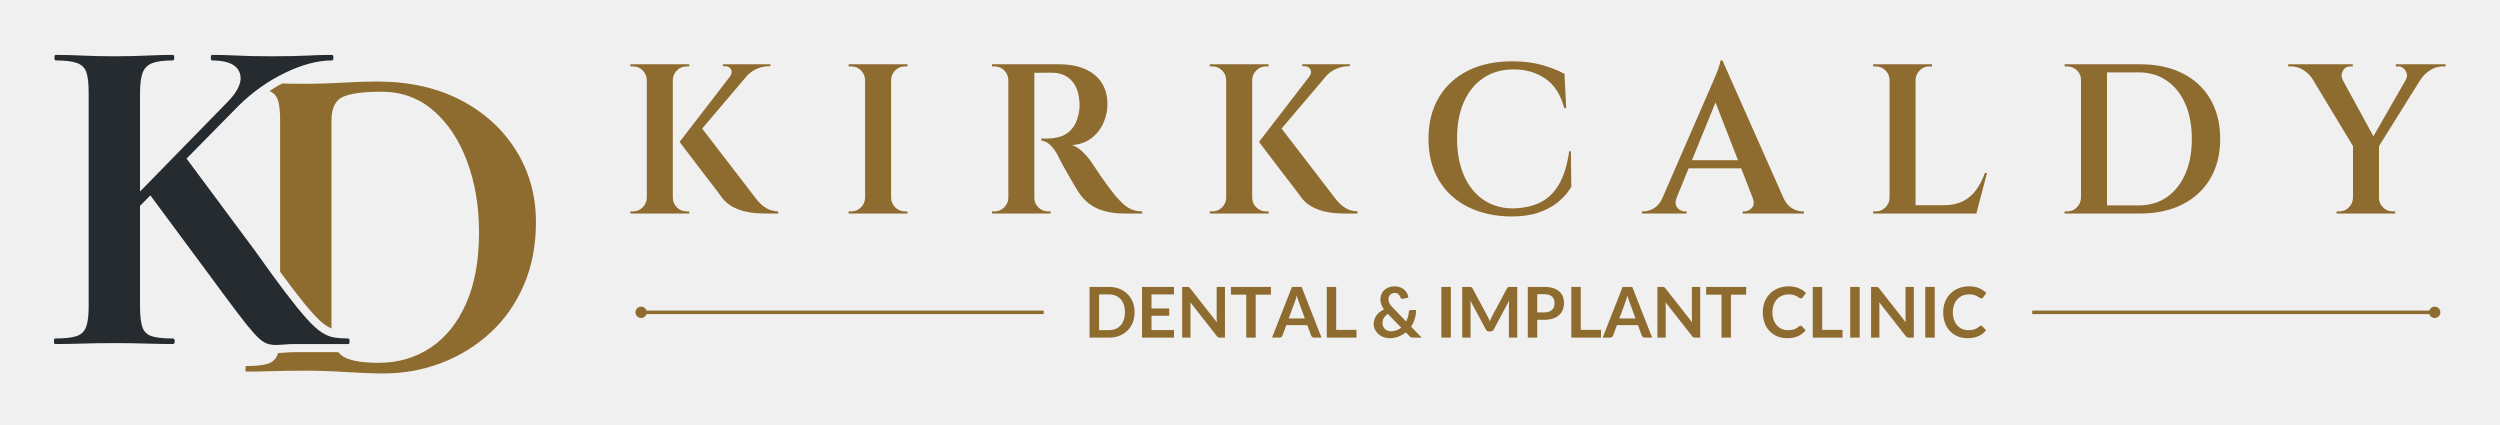
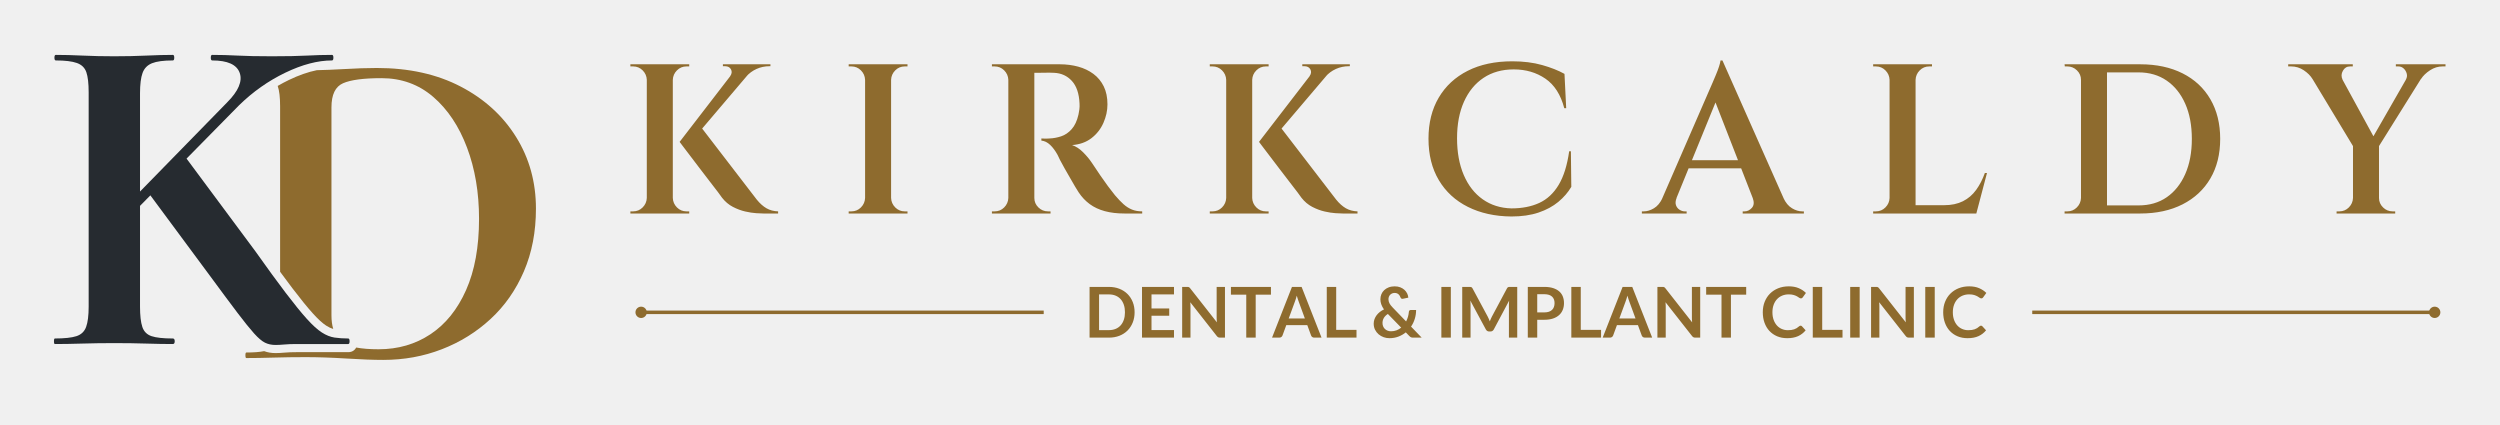
<svg xmlns="http://www.w3.org/2000/svg" viewBox="0 0 1853 315" width="1853" height="315" role="img" aria-label="Kirkcaldy Dental &amp; Implant Clinic">
  <g fill="#8E6B2E">
-     <defs>
-       <mask id="kdmask21840" maskUnits="userSpaceOnUse" x="-10000" y="-10000" width="20000" height="20000">
-         <rect x="-10000" y="-10000" width="20000" height="20000" fill="#fff" />
-         <path d="M65.718 227.225V68.461Q65.718 58.517 64.003 53.545Q62.289 48.573 56.974 46.687Q51.659 44.801 41.372 44.801Q40.343 44.801 40.343 42.743Q40.343 40.686 41.372 40.686Q50.287 40.686 61.26 41.2Q72.233 41.715 84.577 41.715Q97.608 41.715 108.581 41.2Q119.553 40.686 128.126 40.686Q129.155 40.686 129.155 42.743Q129.155 44.801 128.126 44.801Q117.839 44.801 112.695 46.858Q107.552 48.915 105.666 54.059Q103.78 59.203 103.78 69.147V227.225Q103.78 237.169 105.494 242.313Q107.209 247.456 112.352 249.171Q117.496 250.885 128.126 250.885Q129.498 250.885 129.498 252.943Q129.498 255.0 128.126 255.0Q119.211 255.0 108.409 254.657Q97.608 254.314 84.577 254.314Q72.233 254.314 60.917 254.657Q49.601 255.0 40.686 255.0Q40.0 255.0 40.0 252.943Q40.0 250.885 40.686 250.885Q51.316 250.885 56.631 249.171Q61.946 247.456 63.832 242.313Q65.718 237.169 65.718 227.225ZM156.244 205.279 109.266 141.842 136.699 115.439 189.163 186.077Q202.536 204.936 211.794 217.109Q221.053 229.282 227.396 236.312Q233.74 243.341 238.541 246.427Q243.341 249.514 247.97 250.199Q252.6 250.885 258.086 250.885Q259.115 250.885 259.115 252.943Q259.115 255.0 258.086 255.0Q242.998 255.0 233.74 255.0Q224.482 255.0 219.681 255.0Q214.537 255.0 210.766 255.343Q206.994 255.686 204.25 255.686Q199.793 255.686 196.364 253.971Q192.935 252.257 188.305 247.113Q183.676 241.97 176.132 232.026Q168.589 222.081 156.244 205.279ZM79.777 166.531 168.246 76.005Q180.933 63.317 177.675 54.059Q174.418 44.801 157.273 44.801Q156.244 44.801 156.244 42.743Q156.244 40.686 157.273 40.686Q166.531 40.686 176.132 41.2Q185.734 41.715 201.507 41.715Q217.967 41.715 227.568 41.2Q237.169 40.686 246.085 40.686Q247.113 40.686 247.113 42.743Q247.113 44.801 246.085 44.801Q230.311 44.801 211.451 53.888Q192.592 62.974 177.161 78.062L89.035 167.56Z" fill="#000" stroke="#000" stroke-width="12.04" stroke-linejoin="round" />
-       </mask>
-     </defs>
-     <path mask="url(#kdmask21840)" d="M284.085 276.797Q273.112 276.797 256.653 275.768Q240.193 274.739 226.477 274.739Q214.133 274.739 202.817 275.082Q191.501 275.425 182.586 275.425Q181.9 275.425 181.9 273.368Q181.9 271.31 182.586 271.31Q193.216 271.31 198.531 269.596Q203.846 267.881 205.732 262.738Q207.618 257.594 207.618 247.65V88.886Q207.618 78.942 205.903 73.97Q204.189 68.998 198.874 67.112Q193.559 65.226 183.272 65.226Q182.243 65.226 182.243 63.168Q182.243 61.111 183.272 61.111Q192.187 61.111 203.16 61.625Q214.133 62.14 226.82 62.14Q239.165 62.14 253.91 61.282Q268.654 60.425 279.284 60.425Q314.946 60.425 341.35 74.141Q367.753 87.857 382.498 111.518Q397.243 135.178 397.243 164.667Q397.243 190.385 388.327 211.131Q379.412 231.876 363.638 246.45Q347.865 261.023 327.462 268.91Q307.059 276.797 284.085 276.797ZM280.656 268.91Q302.259 268.91 319.061 257.766Q335.863 246.621 345.465 225.018Q355.066 203.415 355.066 172.211Q355.066 143.065 346.15 119.404Q337.235 95.744 321.119 81.856Q305.002 67.969 282.713 67.969Q262.825 67.969 254.252 71.741Q245.68 75.513 245.68 89.572V243.878Q245.68 256.565 252.367 262.738Q259.053 268.91 280.656 268.91Z" />
+     <path d="M284.085 266.763Q273.112 266.763 256.653 265.735Q240.193 264.706 226.477 264.706Q214.133 264.706 202.817 265.049Q191.501 265.392 182.586 265.392Q181.9 265.392 181.9 263.334Q181.9 261.277 182.586 261.277Q190.744 261.277 195.772 260.267Q199.65 261.706 204.25 261.706Q207.267 261.706 211.311 261.338Q214.811 261.02 219.681 261.02H258.086Q262.089 261.02 264.025 257.587Q270.782 258.876 280.656 258.876Q302.259 258.876 319.061 247.732Q335.863 236.588 345.465 214.985Q355.066 193.382 355.066 162.178Q355.066 133.031 346.15 109.371Q337.235 85.711 321.118 71.823Q305.002 57.936 282.713 57.936Q262.825 57.936 254.252 61.707Q245.68 65.479 245.68 79.538V233.845Q245.68 239.482 247 243.833Q244.494 243.098 241.796 241.364Q237.671 238.712 231.866 232.279Q225.691 225.437 216.586 213.465Q212.513 208.11 207.618 201.423V78.853Q207.618 68.908 205.903 63.936Q205.86 63.811 205.814 63.688Q209.85 61.341 214.064 59.311Q225.057 54.014 234.796 52.022Q243.787 51.837 253.91 51.249Q268.654 50.392 279.284 50.392Q314.946 50.392 341.35 64.108Q367.753 77.824 382.498 101.484Q397.243 125.144 397.243 154.634Q397.243 180.352 388.327 201.097Q379.412 221.843 363.638 236.416Q347.865 250.99 327.462 258.877Q307.059 266.763 284.085 266.763Z" />
    <path data-kd="K" fill="#262B30" d="M65.718 227.225V68.461Q65.718 58.517 64.003 53.545Q62.289 48.573 56.974 46.687Q51.659 44.801 41.372 44.801Q40.343 44.801 40.343 42.743Q40.343 40.686 41.372 40.686Q50.287 40.686 61.26 41.2Q72.233 41.715 84.577 41.715Q97.608 41.715 108.581 41.2Q119.553 40.686 128.126 40.686Q129.155 40.686 129.155 42.743Q129.155 44.801 128.126 44.801Q117.839 44.801 112.695 46.858Q107.552 48.915 105.666 54.059Q103.78 59.203 103.78 69.147V227.225Q103.78 237.169 105.494 242.313Q107.209 247.456 112.352 249.171Q117.496 250.885 128.126 250.885Q129.498 250.885 129.498 252.943Q129.498 255.0 128.126 255.0Q119.211 255.0 108.409 254.657Q97.608 254.314 84.577 254.314Q72.233 254.314 60.917 254.657Q49.601 255.0 40.686 255.0Q40.0 255.0 40.0 252.943Q40.0 250.885 40.686 250.885Q51.316 250.885 56.631 249.171Q61.946 247.456 63.832 242.313Q65.718 237.169 65.718 227.225ZM156.244 205.279 109.266 141.842 136.699 115.439 189.163 186.077Q202.536 204.936 211.794 217.109Q221.053 229.282 227.396 236.312Q233.74 243.341 238.541 246.427Q243.341 249.514 247.97 250.199Q252.6 250.885 258.086 250.885Q259.115 250.885 259.115 252.943Q259.115 255.0 258.086 255.0Q242.998 255.0 233.74 255.0Q224.482 255.0 219.681 255.0Q214.537 255.0 210.766 255.343Q206.994 255.686 204.25 255.686Q199.793 255.686 196.364 253.971Q192.935 252.257 188.305 247.113Q183.676 241.97 176.132 232.026Q168.589 222.081 156.244 205.279ZM79.777 166.531 168.246 76.005Q180.933 63.317 177.675 54.059Q174.418 44.801 157.273 44.801Q156.244 44.801 156.244 42.743Q156.244 40.686 157.273 40.686Q166.531 40.686 176.132 41.2Q185.734 41.715 201.507 41.715Q217.967 41.715 227.568 41.2Q237.169 40.686 246.085 40.686Q247.113 40.686 247.113 42.743Q247.113 44.801 246.085 44.801Q230.311 44.801 211.451 53.888Q192.592 62.974 177.161 78.062L89.035 167.56Z" />
    <path d="M518.435 92.68 560.937 147.98Q564.413 152.246 568.126 154.379Q571.839 156.512 576.737 156.67V158.25H565.835Q564.097 158.25 560.463 158.013Q556.829 157.776 552.326 156.749Q547.823 155.722 543.241 153.352Q538.659 150.982 535.183 146.558Q534.709 145.768 532.26 142.529Q529.811 139.29 526.177 134.629Q522.543 129.968 518.672 124.833Q514.801 119.698 511.404 115.274Q508.007 110.85 505.874 108.006Q503.741 105.162 503.741 105.162ZM559.989 48.756 512.589 104.53 503.741 105.162 547.191 48.756ZM571.049 47.65V49.072H570.417Q565.203 49.072 560.7 51.126Q556.197 53.18 553.037 56.814L541.187 56.498Q543.083 53.812 541.819 51.442Q540.555 49.072 537.395 49.072H535.815V47.65H570.417ZM498.685 47.65V158.25H479.409V47.65ZM479.883 146.716V158.25H467.243V156.67Q467.401 156.67 468.27 156.67Q469.139 156.67 469.297 156.67Q473.405 156.67 476.328 153.747Q479.251 150.824 479.409 146.716ZM479.883 59.184H479.409Q479.251 55.076 476.328 52.153Q473.405 49.23 469.297 49.23Q469.139 49.23 468.27 49.23Q467.401 49.23 467.243 49.23V47.65H479.883ZM498.211 146.716H498.685Q498.843 150.824 501.766 153.747Q504.689 156.67 508.797 156.67Q508.797 156.67 509.745 156.67Q510.693 156.67 510.851 156.67V158.25H498.211ZM498.211 59.184V47.65H510.851V49.23Q510.693 49.23 509.745 49.23Q508.797 49.23 508.797 49.23Q504.689 49.23 501.766 52.153Q498.843 55.076 498.685 59.184ZM660.477 47.65V158.25H641.201V47.65ZM641.675 146.716V158.25H629.035V156.67Q629.035 156.67 630.062 156.67Q631.089 156.67 631.089 156.67Q635.197 156.67 638.12 153.747Q641.043 150.824 641.201 146.716ZM641.675 59.184H641.201Q641.043 55.076 638.12 52.153Q635.197 49.23 631.089 49.23Q631.089 49.23 630.062 49.23Q629.035 49.23 629.035 49.23V47.65H641.675ZM660.003 146.716H660.477Q660.635 150.824 663.558 153.747Q666.481 156.67 670.589 156.67Q670.589 156.67 671.537 156.67Q672.485 156.67 672.643 156.67V158.25H660.003ZM660.003 59.184V47.65H672.643V49.23Q672.485 49.23 671.537 49.23Q670.589 49.23 670.589 49.23Q666.481 49.23 663.558 52.153Q660.635 55.076 660.477 59.184ZM764.599 47.65H785.613Q792.723 47.65 799.122 49.388Q805.521 51.126 810.419 54.76Q815.317 58.394 818.082 64.003Q820.847 69.612 820.847 77.354Q820.847 84.306 817.845 91.1Q814.843 97.894 808.997 102.397Q803.151 106.9 794.619 107.532Q798.885 108.954 802.756 112.825Q806.627 116.696 809.155 120.488Q809.313 120.646 811.13 123.411Q812.947 126.176 815.633 130.126Q818.319 134.076 821.242 138.026Q824.165 141.976 826.377 144.662Q829.853 148.77 832.776 151.377Q835.699 153.984 839.017 155.327Q842.335 156.67 846.601 156.67V158.25H833.487Q825.271 158.25 818.872 156.512Q812.473 154.774 807.733 151.298Q802.993 147.822 799.517 142.608Q798.569 141.186 796.831 138.263Q795.093 135.34 793.039 131.706Q790.985 128.072 789.01 124.675Q787.035 121.278 785.692 118.592Q784.349 115.906 783.875 114.8Q781.347 110.218 778.345 107.374Q775.343 104.53 771.867 104.214V102.634Q772.183 102.634 773.921 102.713Q775.659 102.792 777.871 102.634Q782.137 102.476 786.482 101.054Q790.827 99.632 794.303 95.761Q797.779 91.89 799.359 84.938Q799.675 83.516 799.991 81.304Q800.307 79.092 800.149 76.722Q799.675 65.662 794.461 59.974Q789.247 54.286 781.189 53.97Q778.187 53.812 774.869 53.891Q771.551 53.97 769.102 53.97Q766.653 53.97 766.179 53.97Q766.179 53.812 765.784 52.232Q765.389 50.652 764.994 49.151Q764.599 47.65 764.599 47.65ZM766.653 47.65V158.25H747.377V47.65ZM747.851 146.716V158.25H735.211V156.67Q735.369 156.67 736.238 156.67Q737.107 156.67 737.265 156.67Q741.373 156.67 744.296 153.747Q747.219 150.824 747.377 146.716ZM747.851 59.184H747.377Q747.219 55.076 744.296 52.153Q741.373 49.23 737.265 49.23Q737.107 49.23 736.238 49.23Q735.369 49.23 735.211 49.23V47.65H747.851ZM766.179 146.716H766.653Q766.653 150.824 769.655 153.747Q772.657 156.67 776.765 156.67Q776.923 156.67 777.792 156.67Q778.661 156.67 778.661 156.67V158.25H766.179ZM947.879 92.68 990.381 147.98Q993.857 152.246 997.57 154.379Q1001.283 156.512 1006.181 156.67V158.25H995.279Q993.541 158.25 989.907 158.013Q986.273 157.776 981.77 156.749Q977.267 155.722 972.685 153.352Q968.103 150.982 964.627 146.558Q964.153 145.768 961.704 142.529Q959.255 139.29 955.621 134.629Q951.987 129.968 948.116 124.833Q944.245 119.698 940.848 115.274Q937.451 110.85 935.318 108.006Q933.185 105.162 933.185 105.162ZM989.433 48.756 942.033 104.53 933.185 105.162 976.635 48.756ZM1000.493 47.65V49.072H999.861Q994.647 49.072 990.144 51.126Q985.641 53.18 982.481 56.814L970.631 56.498Q972.527 53.812 971.263 51.442Q969.999 49.072 966.839 49.072H965.259V47.65H999.861ZM928.129 47.65V158.25H908.853V47.65ZM909.327 146.716V158.25H896.687V156.67Q896.845 156.67 897.714 156.67Q898.583 156.67 898.741 156.67Q902.849 156.67 905.772 153.747Q908.695 150.824 908.853 146.716ZM909.327 59.184H908.853Q908.695 55.076 905.772 52.153Q902.849 49.23 898.741 49.23Q898.583 49.23 897.714 49.23Q896.845 49.23 896.687 49.23V47.65H909.327ZM927.655 146.716H928.129Q928.287 150.824 931.21 153.747Q934.133 156.67 938.241 156.67Q938.241 156.67 939.189 156.67Q940.137 156.67 940.295 156.67V158.25H927.655ZM927.655 59.184V47.65H940.295V49.23Q940.137 49.23 939.189 49.23Q938.241 49.23 938.241 49.23Q934.133 49.23 931.21 52.153Q928.287 55.076 928.129 59.184ZM1164.339 112.114 1164.655 138.5Q1161.021 144.662 1155.017 149.639Q1149.013 154.616 1140.402 157.539Q1131.791 160.462 1120.257 160.462Q1101.929 160.304 1088.025 153.352Q1074.121 146.4 1066.458 133.523Q1058.795 120.646 1058.795 102.792Q1058.795 85.254 1066.379 72.377Q1073.963 59.5 1087.867 52.469Q1101.771 45.438 1120.889 45.438Q1133.213 45.438 1143.009 48.203Q1152.805 50.968 1159.599 54.76L1160.863 80.198H1159.441Q1155.491 65.188 1145.458 58.315Q1135.425 51.442 1121.995 51.442Q1109.039 51.442 1099.638 57.683Q1090.237 63.924 1085.102 75.379Q1079.967 86.834 1079.967 102.476Q1079.967 118.118 1084.944 129.731Q1089.921 141.344 1099.006 147.743Q1108.091 154.142 1120.257 154.458Q1132.107 154.458 1140.876 150.429Q1149.645 146.4 1155.254 137.078Q1160.863 127.756 1163.075 112.114ZM1276.677 44.806 1326.605 157.302H1303.221L1269.251 70.086ZM1242.707 146.716Q1241.443 149.876 1242.233 152.088Q1243.023 154.3 1244.919 155.485Q1246.815 156.67 1248.711 156.67H1250.133V158.25H1216.953V156.67Q1216.953 156.67 1217.664 156.67Q1218.375 156.67 1218.375 156.67Q1222.009 156.67 1225.88 154.379Q1229.751 152.088 1232.279 146.716ZM1276.677 44.806 1277.467 61.396 1238.125 157.776H1227.381L1268.145 64.082Q1268.461 63.45 1269.488 61.001Q1270.515 58.552 1271.858 55.392Q1273.201 52.232 1274.149 49.309Q1275.097 46.386 1275.255 44.806ZM1295.163 118.75V124.754H1247.605V118.75ZM1299.113 146.716H1321.865Q1324.393 152.088 1328.264 154.379Q1332.135 156.67 1335.769 156.67Q1335.769 156.67 1336.401 156.67Q1337.033 156.67 1337.033 156.67V158.25H1291.687V156.67H1293.109Q1296.111 156.67 1298.481 154.063Q1300.851 151.456 1299.113 146.716ZM1419.825 47.65V158.25H1400.549V47.65ZM1461.695 152.088 1464.381 158.25H1419.351V152.088ZM1472.755 128.23 1464.855 158.25H1435.309L1440.997 152.088Q1449.055 152.088 1454.901 149.165Q1460.747 146.242 1464.697 140.791Q1468.647 135.34 1471.175 128.23ZM1401.023 146.716V158.25H1388.383V156.67Q1388.383 156.67 1389.41 156.67Q1390.437 156.67 1390.437 156.67Q1394.545 156.67 1397.468 153.747Q1400.391 150.824 1400.549 146.716ZM1401.023 59.184H1400.549Q1400.391 55.076 1397.468 52.153Q1394.545 49.23 1390.437 49.23Q1390.437 49.23 1389.41 49.23Q1388.383 49.23 1388.383 49.23V47.65H1401.023ZM1419.351 59.184V47.65H1431.991V49.23Q1431.833 49.23 1430.885 49.23Q1429.937 49.23 1429.937 49.23Q1425.829 49.23 1422.906 52.153Q1419.983 55.076 1419.825 59.184ZM1586.357 47.65Q1604.369 47.65 1617.72 54.365Q1631.071 61.08 1638.339 73.562Q1645.607 86.044 1645.607 102.95Q1645.607 119.856 1638.339 132.259Q1631.071 144.662 1617.72 151.456Q1604.369 158.25 1586.357 158.25H1550.017L1549.859 152.246Q1552.861 152.246 1557.364 152.246Q1561.867 152.246 1566.686 152.246Q1571.505 152.246 1575.692 152.246Q1579.879 152.246 1582.486 152.246Q1585.093 152.246 1585.093 152.246Q1597.259 152.246 1606.028 146.163Q1614.797 140.08 1619.695 129.02Q1624.593 117.96 1624.593 102.95Q1624.593 87.94 1619.695 76.88Q1614.797 65.82 1605.949 59.737Q1597.101 53.654 1585.093 53.654Q1585.093 53.654 1582.328 53.654Q1579.563 53.654 1575.218 53.654Q1570.873 53.654 1565.817 53.654Q1560.761 53.654 1556.1 53.654Q1551.439 53.654 1548.279 53.654V47.65ZM1561.709 47.65V158.25H1542.433V47.65ZM1542.907 146.716V158.25H1530.267V156.67Q1530.267 156.67 1531.294 156.67Q1532.321 156.67 1532.321 156.67Q1536.429 156.67 1539.352 153.747Q1542.275 150.824 1542.433 146.716ZM1542.907 59.184H1542.433Q1542.433 55.076 1539.431 52.153Q1536.429 49.23 1532.321 49.23Q1532.321 49.23 1531.373 49.23Q1530.425 49.23 1530.425 49.23L1530.267 47.65H1542.907ZM1730.137 47.808 1762.053 106.268 1744.831 109.586 1707.543 47.808ZM1763.317 107.374V158.25H1744.041V107.374ZM1789.703 47.808H1801.079L1761.895 110.534L1754.627 108.954ZM1783.225 59.026Q1784.489 56.814 1783.857 54.523Q1783.225 52.232 1781.566 50.731Q1779.907 49.23 1777.695 49.23Q1777.695 49.23 1776.747 49.23Q1775.799 49.23 1775.799 49.23V47.65H1812.613V49.23H1810.401Q1805.503 49.23 1801.158 52.074Q1796.813 54.918 1794.443 58.552ZM1736.299 59.026 1714.021 58.552Q1711.809 54.918 1707.543 52.074Q1703.277 49.23 1698.221 49.23H1696.009V47.65H1743.883V49.23Q1743.883 49.23 1742.856 49.23Q1741.829 49.23 1741.829 49.23Q1738.353 49.23 1736.536 52.469Q1734.719 55.708 1736.299 59.026ZM1744.515 146.716V158.25H1731.875V156.67Q1731.875 156.67 1732.823 156.67Q1733.771 156.67 1733.929 156.67Q1738.037 156.67 1740.96 153.747Q1743.883 150.824 1744.041 146.716ZM1762.843 146.716H1763.317Q1763.317 150.824 1766.319 153.747Q1769.321 156.67 1773.429 156.67Q1773.429 156.67 1774.377 156.67Q1775.325 156.67 1775.325 156.67V158.25H1762.843Z" />
    <path d="M840.967 231.452Q840.967 235.586 839.589 239.044Q838.211 242.502 835.715 244.998Q833.219 247.494 829.709 248.872Q826.199 250.25 821.935 250.25H807.583V212.654H821.935Q826.199 212.654 829.709 214.045Q833.219 215.436 835.715 217.919Q838.211 220.402 839.589 223.86Q840.967 227.318 840.967 231.452ZM833.817 231.452Q833.817 228.358 832.985 225.901Q832.153 223.444 830.619 221.741Q829.085 220.038 826.888 219.128Q824.691 218.218 821.935 218.218H814.629V244.686H821.935Q824.691 244.686 826.888 243.776Q829.085 242.866 830.619 241.163Q832.153 239.46 832.985 237.003Q833.817 234.546 833.817 231.452ZM870.165 212.654V218.218H853.499V228.644H866.629V234.026H853.499V244.66H870.165V250.25H846.453V212.654ZM879.889 212.654Q880.357 212.654 880.669 212.693Q880.981 212.732 881.228 212.849Q881.475 212.966 881.709 213.187Q881.943 213.408 882.229 213.772L901.963 238.914Q901.859 238.004 901.82 237.133Q901.781 236.262 901.781 235.508V212.654H907.943V250.25H904.329Q903.497 250.25 902.951 249.99Q902.405 249.73 901.885 249.054L882.229 224.016Q882.307 224.848 882.346 225.667Q882.385 226.486 882.385 227.162V250.25H876.223V212.654H879.889ZM942.029 212.654V218.4H930.719V250.25H923.725V218.4H912.363V212.654ZM979.521 250.25H974.113Q973.203 250.25 972.618 249.795Q972.033 249.34 971.773 248.664L968.965 240.994H953.391L950.583 248.664Q950.375 249.262 949.764 249.756Q949.153 250.25 948.269 250.25H942.835L957.603 212.654H964.753ZM955.185 236.054H967.171L962.595 223.548Q962.283 222.716 961.906 221.585Q961.529 220.454 961.165 219.128Q960.801 220.454 960.45 221.598Q960.099 222.742 959.761 223.6ZM990.389 244.478H1005.443V250.25H983.395V212.654H990.389ZM1033.757 212.238Q1036.045 212.238 1037.852 212.94Q1039.659 213.642 1040.946 214.812Q1042.233 215.982 1042.974 217.49Q1043.715 218.998 1043.845 220.61L1039.763 221.468Q1039.685 221.494 1039.594 221.494Q1039.503 221.494 1039.425 221.494Q1038.983 221.494 1038.632 221.247Q1038.281 221.0 1038.073 220.48Q1037.839 219.804 1037.475 219.193Q1037.111 218.582 1036.591 218.127Q1036.071 217.672 1035.369 217.399Q1034.667 217.126 1033.757 217.126Q1032.665 217.126 1031.807 217.503Q1030.949 217.88 1030.351 218.517Q1029.753 219.154 1029.441 219.999Q1029.129 220.844 1029.129 221.78Q1029.129 222.56 1029.298 223.288Q1029.467 224.016 1029.831 224.744Q1030.195 225.472 1030.78 226.239Q1031.365 227.006 1032.223 227.89L1042.207 238.264Q1043.065 236.626 1043.585 234.806Q1044.105 232.986 1044.261 231.114Q1044.313 230.516 1044.651 230.152Q1044.989 229.788 1045.587 229.788H1049.617Q1049.591 233.22 1048.629 236.34Q1047.667 239.46 1045.873 242.086L1053.751 250.25H1047.459Q1046.965 250.25 1046.588 250.198Q1046.211 250.146 1045.873 250.003Q1045.535 249.86 1045.223 249.626Q1044.911 249.392 1044.573 249.028L1041.973 246.35Q1039.477 248.378 1036.422 249.522Q1033.367 250.666 1029.805 250.666Q1027.621 250.666 1025.541 249.925Q1023.461 249.184 1021.823 247.78Q1020.185 246.376 1019.184 244.387Q1018.183 242.398 1018.183 239.902Q1018.183 238.16 1018.755 236.587Q1019.327 235.014 1020.341 233.662Q1021.355 232.31 1022.746 231.218Q1024.137 230.126 1025.801 229.346Q1024.423 227.396 1023.786 225.537Q1023.149 223.678 1023.149 221.832Q1023.149 219.882 1023.864 218.127Q1024.579 216.372 1025.944 215.072Q1027.309 213.772 1029.285 213.005Q1031.261 212.238 1033.757 212.238ZM1024.709 239.382Q1024.709 240.812 1025.203 241.956Q1025.697 243.1 1026.555 243.893Q1027.413 244.686 1028.544 245.115Q1029.675 245.544 1030.949 245.544Q1033.237 245.544 1035.122 244.829Q1037.007 244.114 1038.567 242.84L1028.687 232.7Q1026.607 234.052 1025.658 235.742Q1024.709 237.432 1024.709 239.382ZM1075.357 250.25H1068.337V212.654H1075.357ZM1102.683 234.65Q1103.125 235.482 1103.502 236.379Q1103.879 237.276 1104.243 238.186Q1104.607 237.25 1104.997 236.34Q1105.387 235.43 1105.829 234.598L1116.957 213.772Q1117.165 213.382 1117.386 213.148Q1117.607 212.914 1117.88 212.81Q1118.153 212.706 1118.491 212.68Q1118.829 212.654 1119.297 212.654H1124.575V250.25H1118.413V225.966Q1118.413 225.29 1118.452 224.484Q1118.491 223.678 1118.569 222.846L1107.207 244.166Q1106.817 244.894 1106.193 245.297Q1105.569 245.7 1104.737 245.7H1103.775Q1102.943 245.7 1102.319 245.297Q1101.695 244.894 1101.305 244.166L1089.787 222.768Q1089.891 223.626 1089.93 224.445Q1089.969 225.264 1089.969 225.966V250.25H1083.807V212.654H1089.085Q1089.553 212.654 1089.891 212.68Q1090.229 212.706 1090.502 212.81Q1090.775 212.914 1091.009 213.148Q1091.243 213.382 1091.451 213.772L1102.683 234.65ZM1139.395 237.016V250.25H1132.401V212.654H1144.647Q1148.417 212.654 1151.173 213.538Q1153.929 214.422 1155.723 216.008Q1157.517 217.594 1158.375 219.804Q1159.233 222.014 1159.233 224.64Q1159.233 227.37 1158.323 229.645Q1157.413 231.92 1155.593 233.558Q1153.773 235.196 1151.043 236.106Q1148.313 237.016 1144.647 237.016ZM1139.395 231.556H1144.647Q1146.571 231.556 1148.001 231.075Q1149.431 230.594 1150.367 229.697Q1151.303 228.8 1151.771 227.513Q1152.239 226.226 1152.239 224.64Q1152.239 223.132 1151.771 221.91Q1151.303 220.688 1150.367 219.83Q1149.431 218.972 1148.001 218.517Q1146.571 218.062 1144.647 218.062H1139.395ZM1171.661 244.478H1186.715V250.25H1164.667V212.654H1171.661ZM1224.597 250.25H1219.189Q1218.279 250.25 1217.694 249.795Q1217.109 249.34 1216.849 248.664L1214.041 240.994H1198.467L1195.659 248.664Q1195.451 249.262 1194.84 249.756Q1194.229 250.25 1193.345 250.25H1187.911L1202.679 212.654H1209.829ZM1200.261 236.054H1212.247L1207.671 223.548Q1207.359 222.716 1206.982 221.585Q1206.605 220.454 1206.241 219.128Q1205.877 220.454 1205.526 221.598Q1205.175 222.742 1204.837 223.6ZM1232.137 212.654Q1232.605 212.654 1232.917 212.693Q1233.229 212.732 1233.476 212.849Q1233.723 212.966 1233.957 213.187Q1234.191 213.408 1234.477 213.772L1254.211 238.914Q1254.107 238.004 1254.068 237.133Q1254.029 236.262 1254.029 235.508V212.654H1260.191V250.25H1256.577Q1255.745 250.25 1255.199 249.99Q1254.653 249.73 1254.133 249.054L1234.477 224.016Q1234.555 224.848 1234.594 225.667Q1234.633 226.486 1234.633 227.162V250.25H1228.471V212.654H1232.137ZM1294.277 212.654V218.4H1282.967V250.25H1275.973V218.4H1264.611V212.654ZM1334.603 241.384Q1335.175 241.384 1335.591 241.826L1338.347 244.816Q1336.059 247.65 1332.718 249.158Q1329.377 250.666 1324.697 250.666Q1320.511 250.666 1317.17 249.236Q1313.829 247.806 1311.463 245.258Q1309.097 242.71 1307.836 239.174Q1306.575 235.638 1306.575 231.452Q1306.575 227.214 1307.979 223.691Q1309.383 220.168 1311.931 217.62Q1314.479 215.072 1318.028 213.655Q1321.577 212.238 1325.867 212.238Q1330.053 212.238 1333.186 213.577Q1336.319 214.916 1338.555 217.126L1336.215 220.376Q1336.007 220.688 1335.682 220.922Q1335.357 221.156 1334.785 221.156Q1334.187 221.156 1333.563 220.688Q1332.939 220.22 1331.977 219.674Q1331.015 219.128 1329.546 218.66Q1328.077 218.192 1325.815 218.192Q1323.163 218.192 1320.94 219.115Q1318.717 220.038 1317.118 221.754Q1315.519 223.47 1314.622 225.927Q1313.725 228.384 1313.725 231.452Q1313.725 234.624 1314.622 237.094Q1315.519 239.564 1317.053 241.254Q1318.587 242.944 1320.667 243.841Q1322.747 244.738 1325.139 244.738Q1326.569 244.738 1327.726 244.582Q1328.883 244.426 1329.858 244.088Q1330.833 243.75 1331.704 243.217Q1332.575 242.684 1333.433 241.904Q1333.693 241.67 1333.979 241.527Q1334.265 241.384 1334.603 241.384ZM1350.619 244.478H1365.673V250.25H1343.625V212.654H1350.619ZM1378.387 250.25H1371.367V212.654H1378.387ZM1390.503 212.654Q1390.971 212.654 1391.283 212.693Q1391.595 212.732 1391.842 212.849Q1392.089 212.966 1392.323 213.187Q1392.557 213.408 1392.843 213.772L1412.577 238.914Q1412.473 238.004 1412.434 237.133Q1412.395 236.262 1412.395 235.508V212.654H1418.557V250.25H1414.943Q1414.111 250.25 1413.565 249.99Q1413.019 249.73 1412.499 249.054L1392.843 224.016Q1392.921 224.848 1392.96 225.667Q1392.999 226.486 1392.999 227.162V250.25H1386.837V212.654H1390.503ZM1434.027 250.25H1427.007V212.654H1434.027ZM1468.321 241.384Q1468.893 241.384 1469.309 241.826L1472.065 244.816Q1469.777 247.65 1466.436 249.158Q1463.095 250.666 1458.415 250.666Q1454.229 250.666 1450.888 249.236Q1447.547 247.806 1445.181 245.258Q1442.815 242.71 1441.554 239.174Q1440.293 235.638 1440.293 231.452Q1440.293 227.214 1441.697 223.691Q1443.101 220.168 1445.649 217.62Q1448.197 215.072 1451.746 213.655Q1455.295 212.238 1459.585 212.238Q1463.771 212.238 1466.904 213.577Q1470.037 214.916 1472.273 217.126L1469.933 220.376Q1469.725 220.688 1469.4 220.922Q1469.075 221.156 1468.503 221.156Q1467.905 221.156 1467.281 220.688Q1466.657 220.22 1465.695 219.674Q1464.733 219.128 1463.264 218.66Q1461.795 218.192 1459.533 218.192Q1456.881 218.192 1454.658 219.115Q1452.435 220.038 1450.836 221.754Q1449.237 223.47 1448.34 225.927Q1447.443 228.384 1447.443 231.452Q1447.443 234.624 1448.34 237.094Q1449.237 239.564 1450.771 241.254Q1452.305 242.944 1454.385 243.841Q1456.465 244.738 1458.857 244.738Q1460.287 244.738 1461.444 244.582Q1462.601 244.426 1463.576 244.088Q1464.551 243.75 1465.422 243.217Q1466.293 242.684 1467.151 241.904Q1467.411 241.67 1467.697 241.527Q1467.983 241.384 1468.321 241.384Z" />
  </g>
  <line x1="475.2" y1="231.5" x2="773.6" y2="231.5" stroke="#8E6B2E" stroke-width="2.6" />
  <circle cx="475.2" cy="231.5" r="4.2" fill="#8E6B2E" />
  <line x1="1506.3" y1="231.5" x2="1804.6" y2="231.5" stroke="#8E6B2E" stroke-width="2.6" />
  <circle cx="1804.6" cy="231.5" r="4.2" fill="#8E6B2E" />
</svg>
